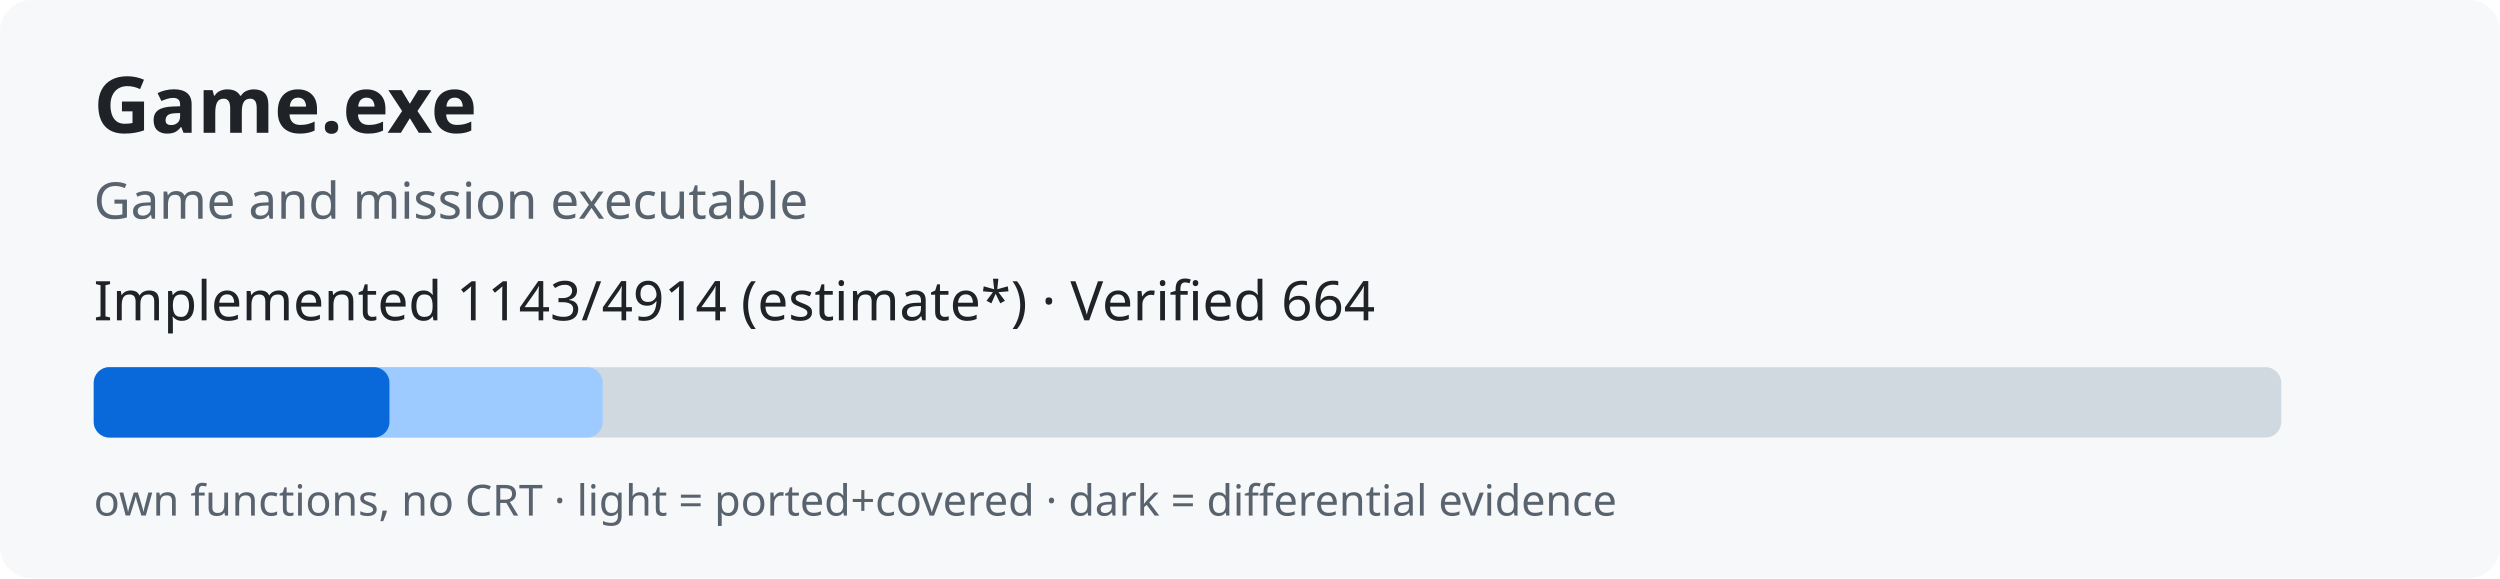
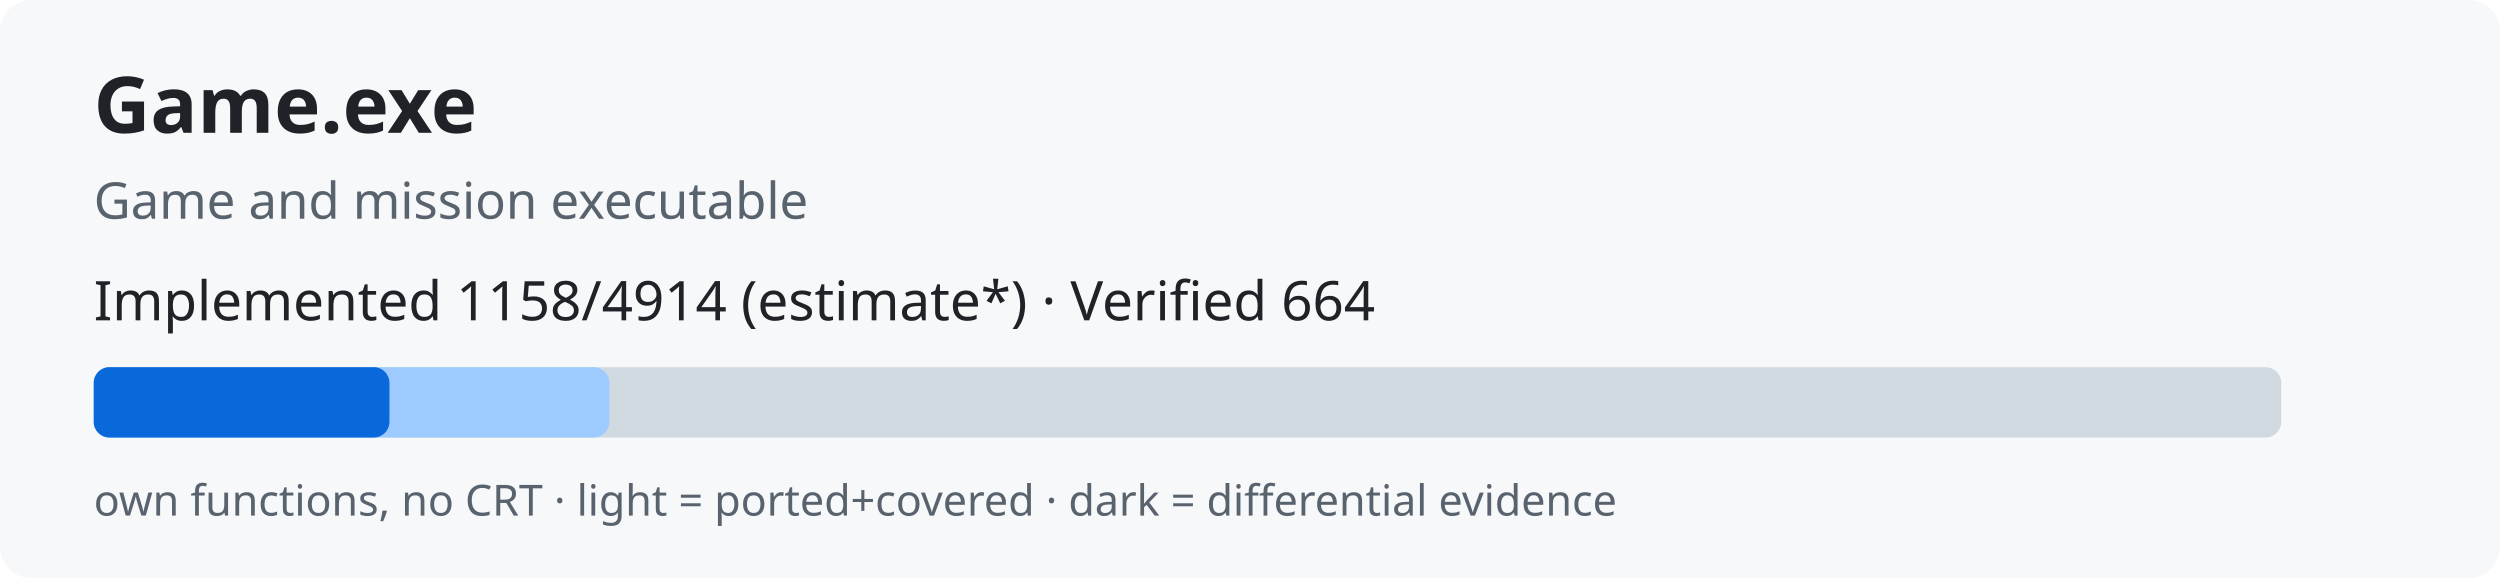
<svg xmlns="http://www.w3.org/2000/svg" width="640" height="148" role="img">
  <rect width="640" height="148" rx="8" fill="#f6f8fa" />
  <text x="24" y="34" font-family="sans-serif" font-size="20" font-weight="bold" fill="#1f2328">Game.exe</text>
  <text x="24" y="56" font-family="sans-serif" font-size="13" fill="#59636e">Game and mission executable</text>
-   <text x="24" y="82" font-family="sans-serif" font-size="14" fill="#1f2328">Implemented 1143/4914 (estimate*) · Verified 664</text>
+   <text x="24" y="82" font-family="sans-serif" font-size="14" fill="#1f2328">Implemented 1158/4914 (estimate*) · Verified 664</text>
  <rect x="24" y="94" width="560" height="18" rx="4" fill="#d1d9e0" />
-   <rect x="24" y="94" width="130.3" height="18" rx="4" fill="#9ecbff" />
+   <rect x="24" y="94" width="132.0" height="18" rx="4" fill="#9ecbff" />
  <rect x="24" y="94" width="75.7" height="18" rx="4" fill="#0969da" />
  <text x="24" y="132" font-family="sans-serif" font-size="11" fill="#59636e">own functions, no CRT · light = ported+covered · dark = differential evidence</text>
</svg>
